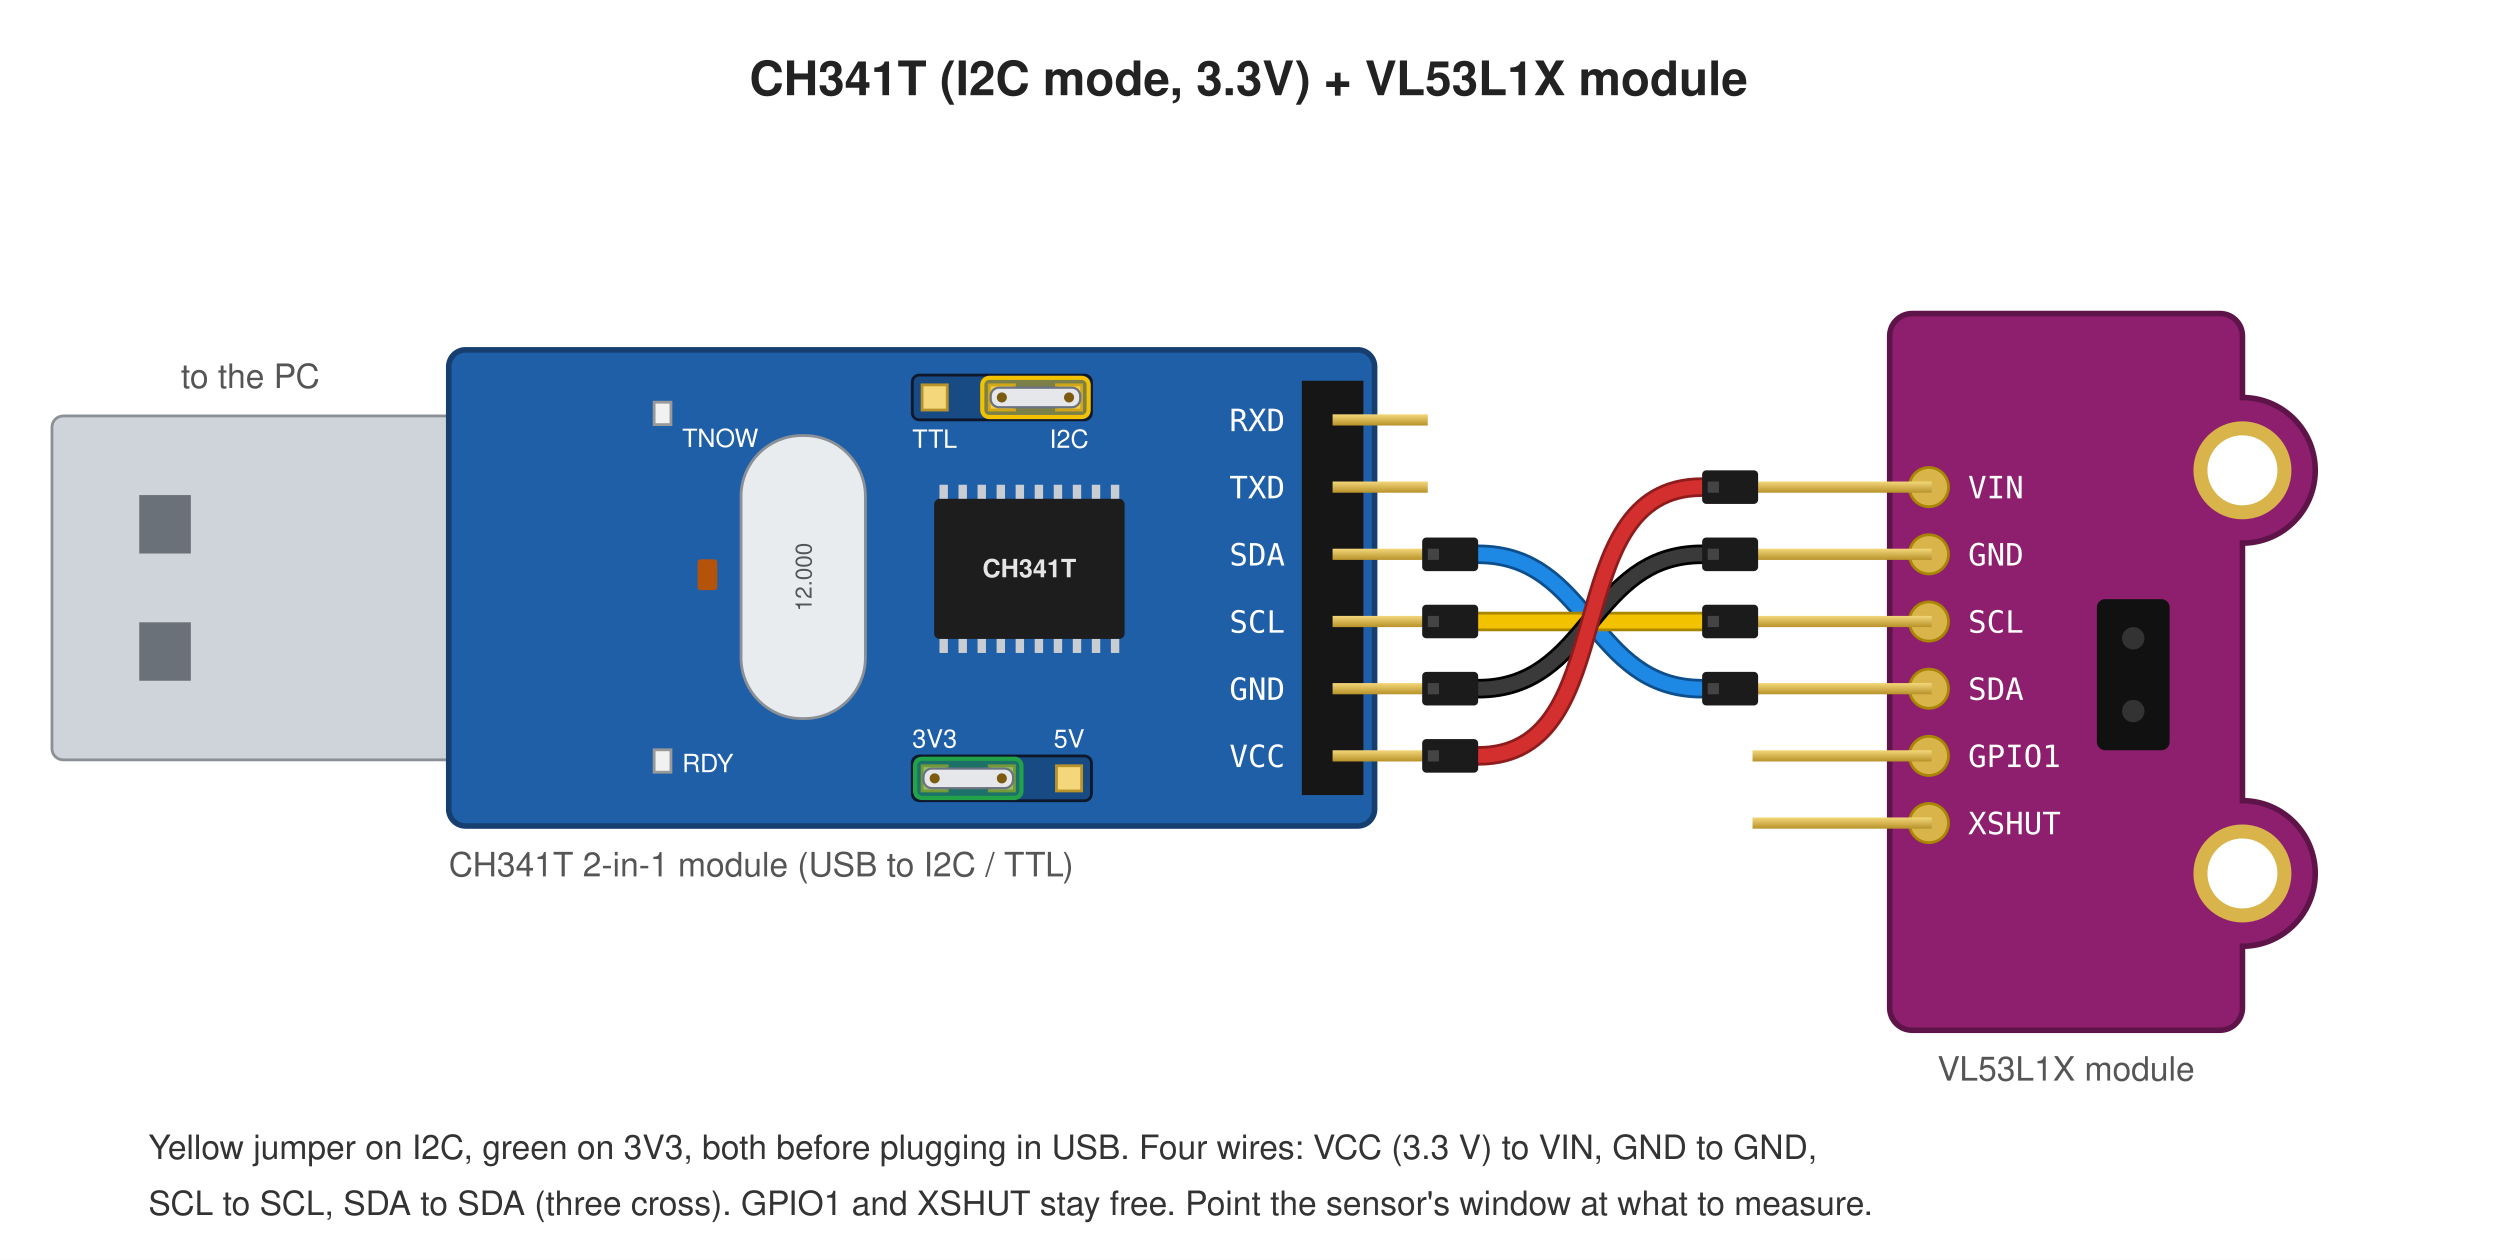
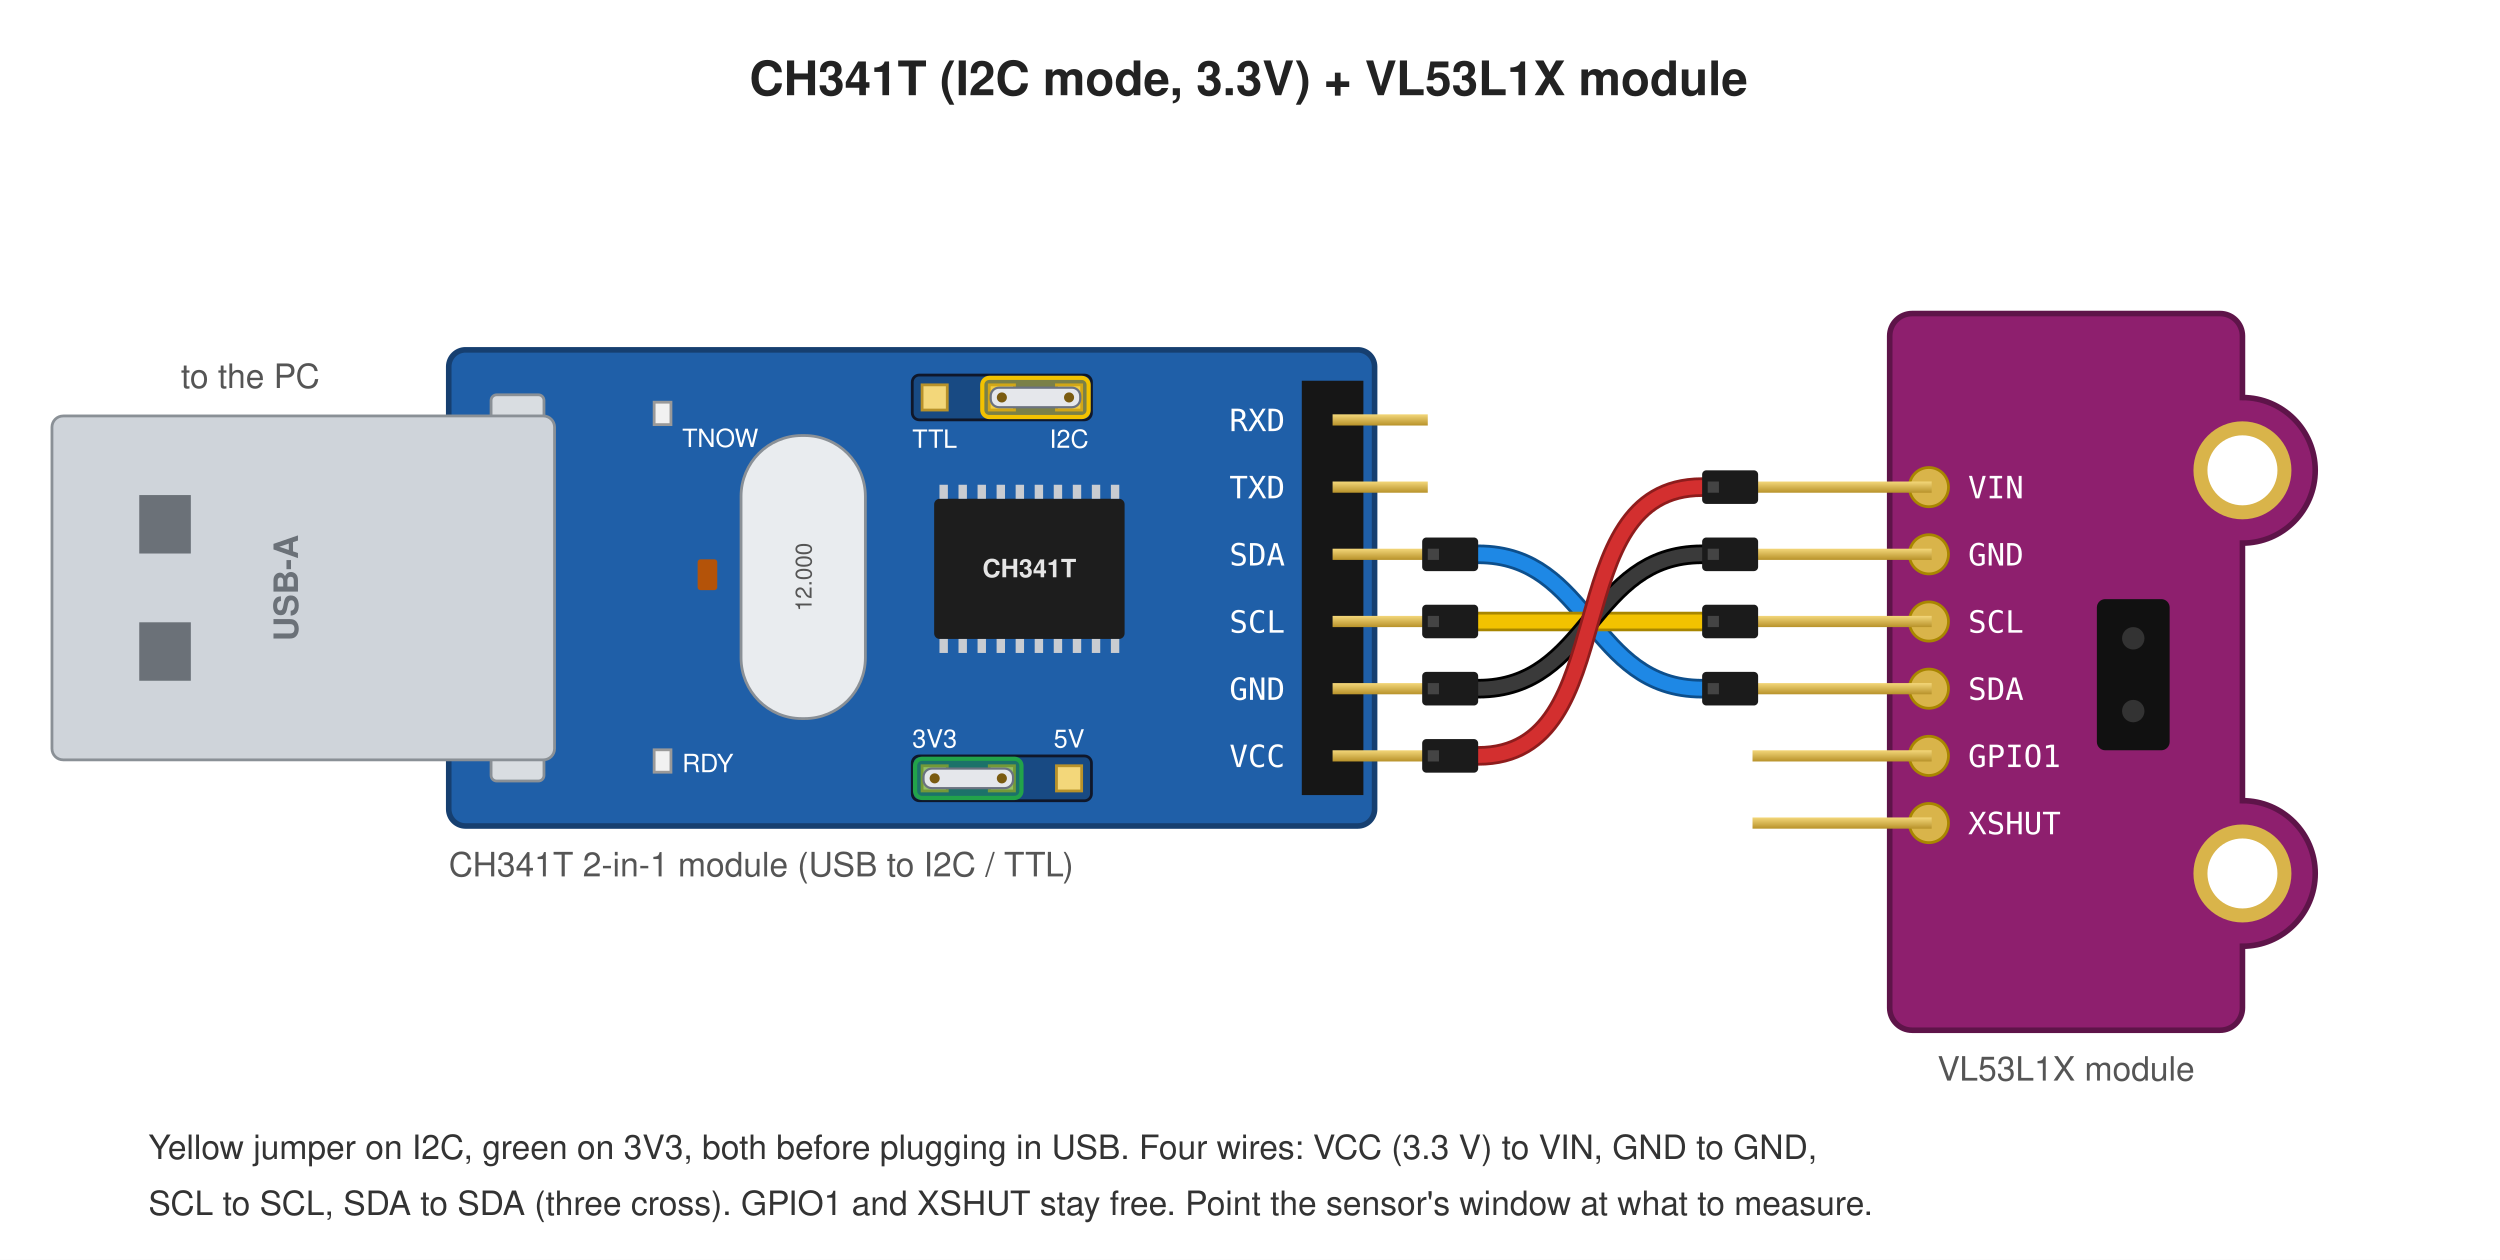
<svg xmlns="http://www.w3.org/2000/svg" viewBox="0 0 893 450" width="893" height="450" font-family="Helvetica, Arial, sans-serif">
  <style>@media (prefers-color-scheme: dark) { .bg { fill-opacity: 0.85 } }</style>
  <defs>
    <linearGradient id="metal" x1="0" y1="0" x2="0" y2="1">
      <stop offset="0" stop-color="#e9ecef" />
      <stop offset="0.5" stop-color="#b8bec5" />
      <stop offset="1" stop-color="#d9dde1" />
    </linearGradient>
    <linearGradient id="pin" x1="0" y1="0" x2="0" y2="1">
      <stop offset="0" stop-color="#f3d77a" />
      <stop offset="1" stop-color="#b8922a" />
    </linearGradient>
    <g id="dupont">
      <rect x="0" y="-6" width="20" height="12" rx="1.5" fill="#1b1b1b" />
      <rect x="2" y="-2" width="4" height="4" fill="#444" />
    </g>
  </defs>
  <rect class="bg" width="893" height="450" fill="#ffffff" />
  <text x="446" y="34" text-anchor="middle" font-size="17" font-weight="bold" fill="#222">CH341T (I2C mode, 3.3V) + VL53L1X module</text>
  <text x="89.425" y="138.583" text-anchor="middle" font-size="12" fill="#555">to the PC</text>
+   <rect x="160.291" y="124.961" width="330.709" height="170.079" rx="6" fill="#1f5fa8" stroke="#163f70" stroke-width="2" />
+   <rect x="175.409" y="141.024" width="18.898" height="9.449" rx="2" fill="#d9dde1" stroke="#8a9096" />
+   <rect x="175.409" y="269.528" width="18.898" height="9.449" rx="2" fill="#d9dde1" stroke="#8a9096" />
  <rect x="18.559" y="148.583" width="179.528" height="122.835" rx="4" fill="#cfd4da" stroke="#8a9096" />
  <rect x="49.74" y="176.835" width="18.425" height="20.882" fill="#6b7178" />
  <rect x="49.74" y="222.283" width="18.425" height="20.882" fill="#6b7178" />
-   <rect x="160.291" y="124.961" width="330.709" height="170.079" rx="6" fill="#1f5fa8" stroke="#163f70" stroke-width="2" />
+   <text transform="translate(106.4331 210.0) rotate(-90)" text-anchor="middle" font-size="12" font-weight="bold" fill="#6b7178">USB-A</text>
  <text x="160.291" y="313.039" font-size="12" fill="#555">CH341T 2-in-1 module (USB to I2C / TTL)</text>
  <rect x="465.0" y="136.0" width="22" height="148.0" fill="#161616" />
  <g fill="url(#pin)">
    <rect x="476.0" y="148.0" width="34.0" height="4" />
    <rect x="476.0" y="172.0" width="34.0" height="4" />
    <rect x="476.0" y="196.0" width="34.0" height="4" />
    <rect x="476.0" y="220.0" width="34.0" height="4" />
    <rect x="476.0" y="244.0" width="34.0" height="4" />
    <rect x="476.0" y="268.0" width="34.0" height="4" />
  </g>
  <g font-size="11" fill="#fff" font-family="Menlo, Consolas, monospace" text-anchor="end">
    <text x="459.0" y="154.0">RXD</text>
    <text x="459.0" y="178.0">TXD</text>
    <text x="459.0" y="202.0">SDA</text>
    <text x="459.0" y="226.0">SCL</text>
    <text x="459.0" y="250.0">GND</text>
    <text x="459.0" y="274.0">VCC</text>
  </g>
  <rect x="333.677" y="178.157" width="68.031" height="50.079" rx="2" fill="#1d1d1d" />
  <rect x="335.579" y="173.157" width="3" height="5" fill="#c9ccd1" />
  <rect x="335.579" y="228.236" width="3" height="5" fill="#c9ccd1" />
  <rect x="342.382" y="173.157" width="3" height="5" fill="#c9ccd1" />
  <rect x="342.382" y="228.236" width="3" height="5" fill="#c9ccd1" />
  <rect x="349.185" y="173.157" width="3" height="5" fill="#c9ccd1" />
  <rect x="349.185" y="228.236" width="3" height="5" fill="#c9ccd1" />
  <rect x="355.988" y="173.157" width="3" height="5" fill="#c9ccd1" />
  <rect x="355.988" y="228.236" width="3" height="5" fill="#c9ccd1" />
  <rect x="362.791" y="173.157" width="3" height="5" fill="#c9ccd1" />
  <rect x="362.791" y="228.236" width="3" height="5" fill="#c9ccd1" />
  <rect x="369.594" y="173.157" width="3" height="5" fill="#c9ccd1" />
  <rect x="369.594" y="228.236" width="3" height="5" fill="#c9ccd1" />
  <rect x="376.398" y="173.157" width="3" height="5" fill="#c9ccd1" />
  <rect x="376.398" y="228.236" width="3" height="5" fill="#c9ccd1" />
  <rect x="383.201" y="173.157" width="3" height="5" fill="#c9ccd1" />
  <rect x="383.201" y="228.236" width="3" height="5" fill="#c9ccd1" />
  <rect x="390.004" y="173.157" width="3" height="5" fill="#c9ccd1" />
  <rect x="390.004" y="228.236" width="3" height="5" fill="#c9ccd1" />
  <rect x="396.807" y="173.157" width="3" height="5" fill="#c9ccd1" />
  <rect x="396.807" y="228.236" width="3" height="5" fill="#c9ccd1" />
  <text x="367.693" y="206.197" text-anchor="middle" font-size="9" font-weight="bold" fill="#e5e5e5">CH341T</text>
  <rect x="264.701" y="155.575" width="44.409" height="101.102" rx="21.732" fill="#e9ecef" stroke="#8a9096" />
  <text transform="translate(289.9055 206.126) rotate(-90)" text-anchor="middle" font-size="8" fill="#555">12.000</text>
  <rect x="249.197" y="199.795" width="7" height="11" rx="1" fill="#b45309" />
  <rect x="325.866" y="133.969" width="64" height="16" rx="2.5" fill="#000" fill-opacity="0.22" stroke="#0f172a" stroke-width="1" />
  <rect x="377.366" y="137.469" width="9" height="9" fill="#f3d77a" stroke="#b8922a" />
  <rect x="353.366" y="137.469" width="9" height="9" fill="#f3d77a" stroke="#b8922a" />
  <rect x="329.366" y="137.469" width="9" height="9" fill="#f3d77a" stroke="#b8922a" />
  <rect x="350.866" y="134.969" width="38" height="14" rx="2.5" fill="#f2c200" fill-opacity="0.45" stroke="#f2c200" stroke-width="1.5" />
  <rect x="353.866" y="138.469" width="32" height="7" rx="3" fill="#e5e7eb" stroke="#6b7280" stroke-width="0.8" />
  <circle cx="357.866" cy="141.969" r="1.8" fill="#7a5b10" />
  <circle cx="381.866" cy="141.969" r="1.8" fill="#7a5b10" />
  <rect x="325.866" y="270.031" width="64" height="16" rx="2.5" fill="#000" fill-opacity="0.22" stroke="#0f172a" stroke-width="1" />
  <rect x="377.366" y="273.531" width="9" height="9" fill="#f3d77a" stroke="#b8922a" />
  <rect x="353.366" y="273.531" width="9" height="9" fill="#f3d77a" stroke="#b8922a" />
  <rect x="329.366" y="273.531" width="9" height="9" fill="#f3d77a" stroke="#b8922a" />
  <rect x="326.866" y="271.031" width="38" height="14" rx="2.5" fill="#22a34a" fill-opacity="0.45" stroke="#22a34a" stroke-width="1.5" />
  <rect x="329.866" y="274.531" width="32" height="7" rx="3" fill="#e5e7eb" stroke="#6b7280" stroke-width="0.8" />
  <circle cx="333.866" cy="278.031" r="1.8" fill="#7a5b10" />
  <circle cx="357.866" cy="278.031" r="1.8" fill="#7a5b10" />
  <text x="381.866" y="159.969" text-anchor="middle" font-size="9" fill="#fff">I2C</text>
  <text x="333.866" y="159.969" text-anchor="middle" font-size="9" fill="#fff">TTL</text>
  <text x="381.866" y="267.031" text-anchor="middle" font-size="9" fill="#fff">5V</text>
  <text x="333.866" y="267.031" text-anchor="middle" font-size="9" fill="#fff">3V3</text>
  <rect x="233.661" y="143.669" width="6" height="8" fill="#f1f1f1" stroke="#999" />
  <text x="243.661" y="159.669" font-size="9" fill="#fff">TNOW</text>
  <rect x="233.661" y="267.827" width="6" height="8" fill="#f1f1f1" stroke="#999" />
  <text x="243.661" y="275.827" font-size="9" fill="#fff">RDY</text>
  <g transform="translate(33 0)">
    <path d="M650 112 h 110 a 8 8 0 0 1 8 8 v 22 a 26 26 0 0 1 0 52 v 92 a 26 26 0 0 1 0 52 v 22 a 8 8 0 0 1 -8 8 h -110 a 8 8 0 0 1 -8 -8 v -240 a 8 8 0 0 1 8 -8 z" fill="#8e1f6e" stroke="#5e1449" stroke-width="2" />
    <circle cx="768" cy="168" r="15" fill="#fff" stroke="#d9b44a" stroke-width="5" />
    <circle cx="768" cy="312" r="15" fill="#fff" stroke="#d9b44a" stroke-width="5" />
    <g fill="#d9b44a" stroke="#a88600">
      <circle cx="656" cy="174" r="7" />
      <circle cx="656" cy="198" r="7" />
      <circle cx="656" cy="222" r="7" />
      <circle cx="656" cy="246" r="7" />
      <circle cx="656" cy="270" r="7" />
      <circle cx="656" cy="294" r="7" />
    </g>
    <g fill="url(#pin)">
      <rect x="593" y="172" width="64" height="4" />
      <rect x="593" y="196" width="64" height="4" />
      <rect x="593" y="220" width="64" height="4" />
      <rect x="593" y="244" width="64" height="4" />
      <rect x="593" y="268" width="64" height="4" />
      <rect x="593" y="292" width="64" height="4" />
    </g>
    <g font-size="11" fill="#fff" font-family="Menlo, Consolas, monospace">
      <text x="670" y="178">VIN</text>
      <text x="670" y="202">GND</text>
      <text x="670" y="226">SCL</text>
      <text x="670" y="250">SDA</text>
      <text x="670" y="274">GPIO1</text>
      <text x="670" y="298">XSHUT</text>
    </g>
    <rect x="716" y="214" width="26" height="54" rx="3" fill="#111" />
    <circle cx="729" cy="228" r="4" fill="#333" />
    <circle cx="729" cy="254" r="4" fill="#333" />
    <text x="705" y="386" text-anchor="middle" font-size="12" fill="#555">VL53L1X module</text>
    <g stroke-linecap="round" fill="none">
      <path d="M495 198 C 535 198, 535 246, 575 246" stroke="#0d4f8c" stroke-width="7" />
      <path d="M495 198 C 535 198, 535 246, 575 246" stroke="#1e88e5" stroke-width="5" />
      <path d="M495 222 H 575" stroke="#a88600" stroke-width="7" />
      <path d="M495 222 H 575" stroke="#f2c200" stroke-width="5" />
      <path d="M495 246 C 535 246, 535 198, 575 198" stroke="#000" stroke-width="7" />
      <path d="M495 246 C 535 246, 535 198, 575 198" stroke="#3a3a3a" stroke-width="5" />
      <path d="M495 270 C 548 270, 522 174, 575 174" stroke="#8e1c1c" stroke-width="7" />
      <path d="M495 270 C 548 270, 522 174, 575 174" stroke="#d32f2f" stroke-width="5" />
    </g>
    <use href="#dupont" x="475" y="198" />
    <use href="#dupont" x="475" y="222" />
    <use href="#dupont" x="475" y="246" />
    <use href="#dupont" x="475" y="270" />
    <use href="#dupont" x="575" y="174" />
    <use href="#dupont" x="575" y="198" />
    <use href="#dupont" x="575" y="222" />
    <use href="#dupont" x="575" y="246" />
    <g font-size="12" fill="#333">
      <text x="20" y="414">Yellow jumper on I2C, green on 3V3, both before plugging in USB. Four wires: VCC (3.3 V) to VIN, GND to GND,</text>
      <text x="20" y="434">SCL to SCL, SDA to SDA (three cross). GPIO1 and XSHUT stay free. Point the sensor's window at what to measure.</text>
    </g>
  </g>
</svg>
